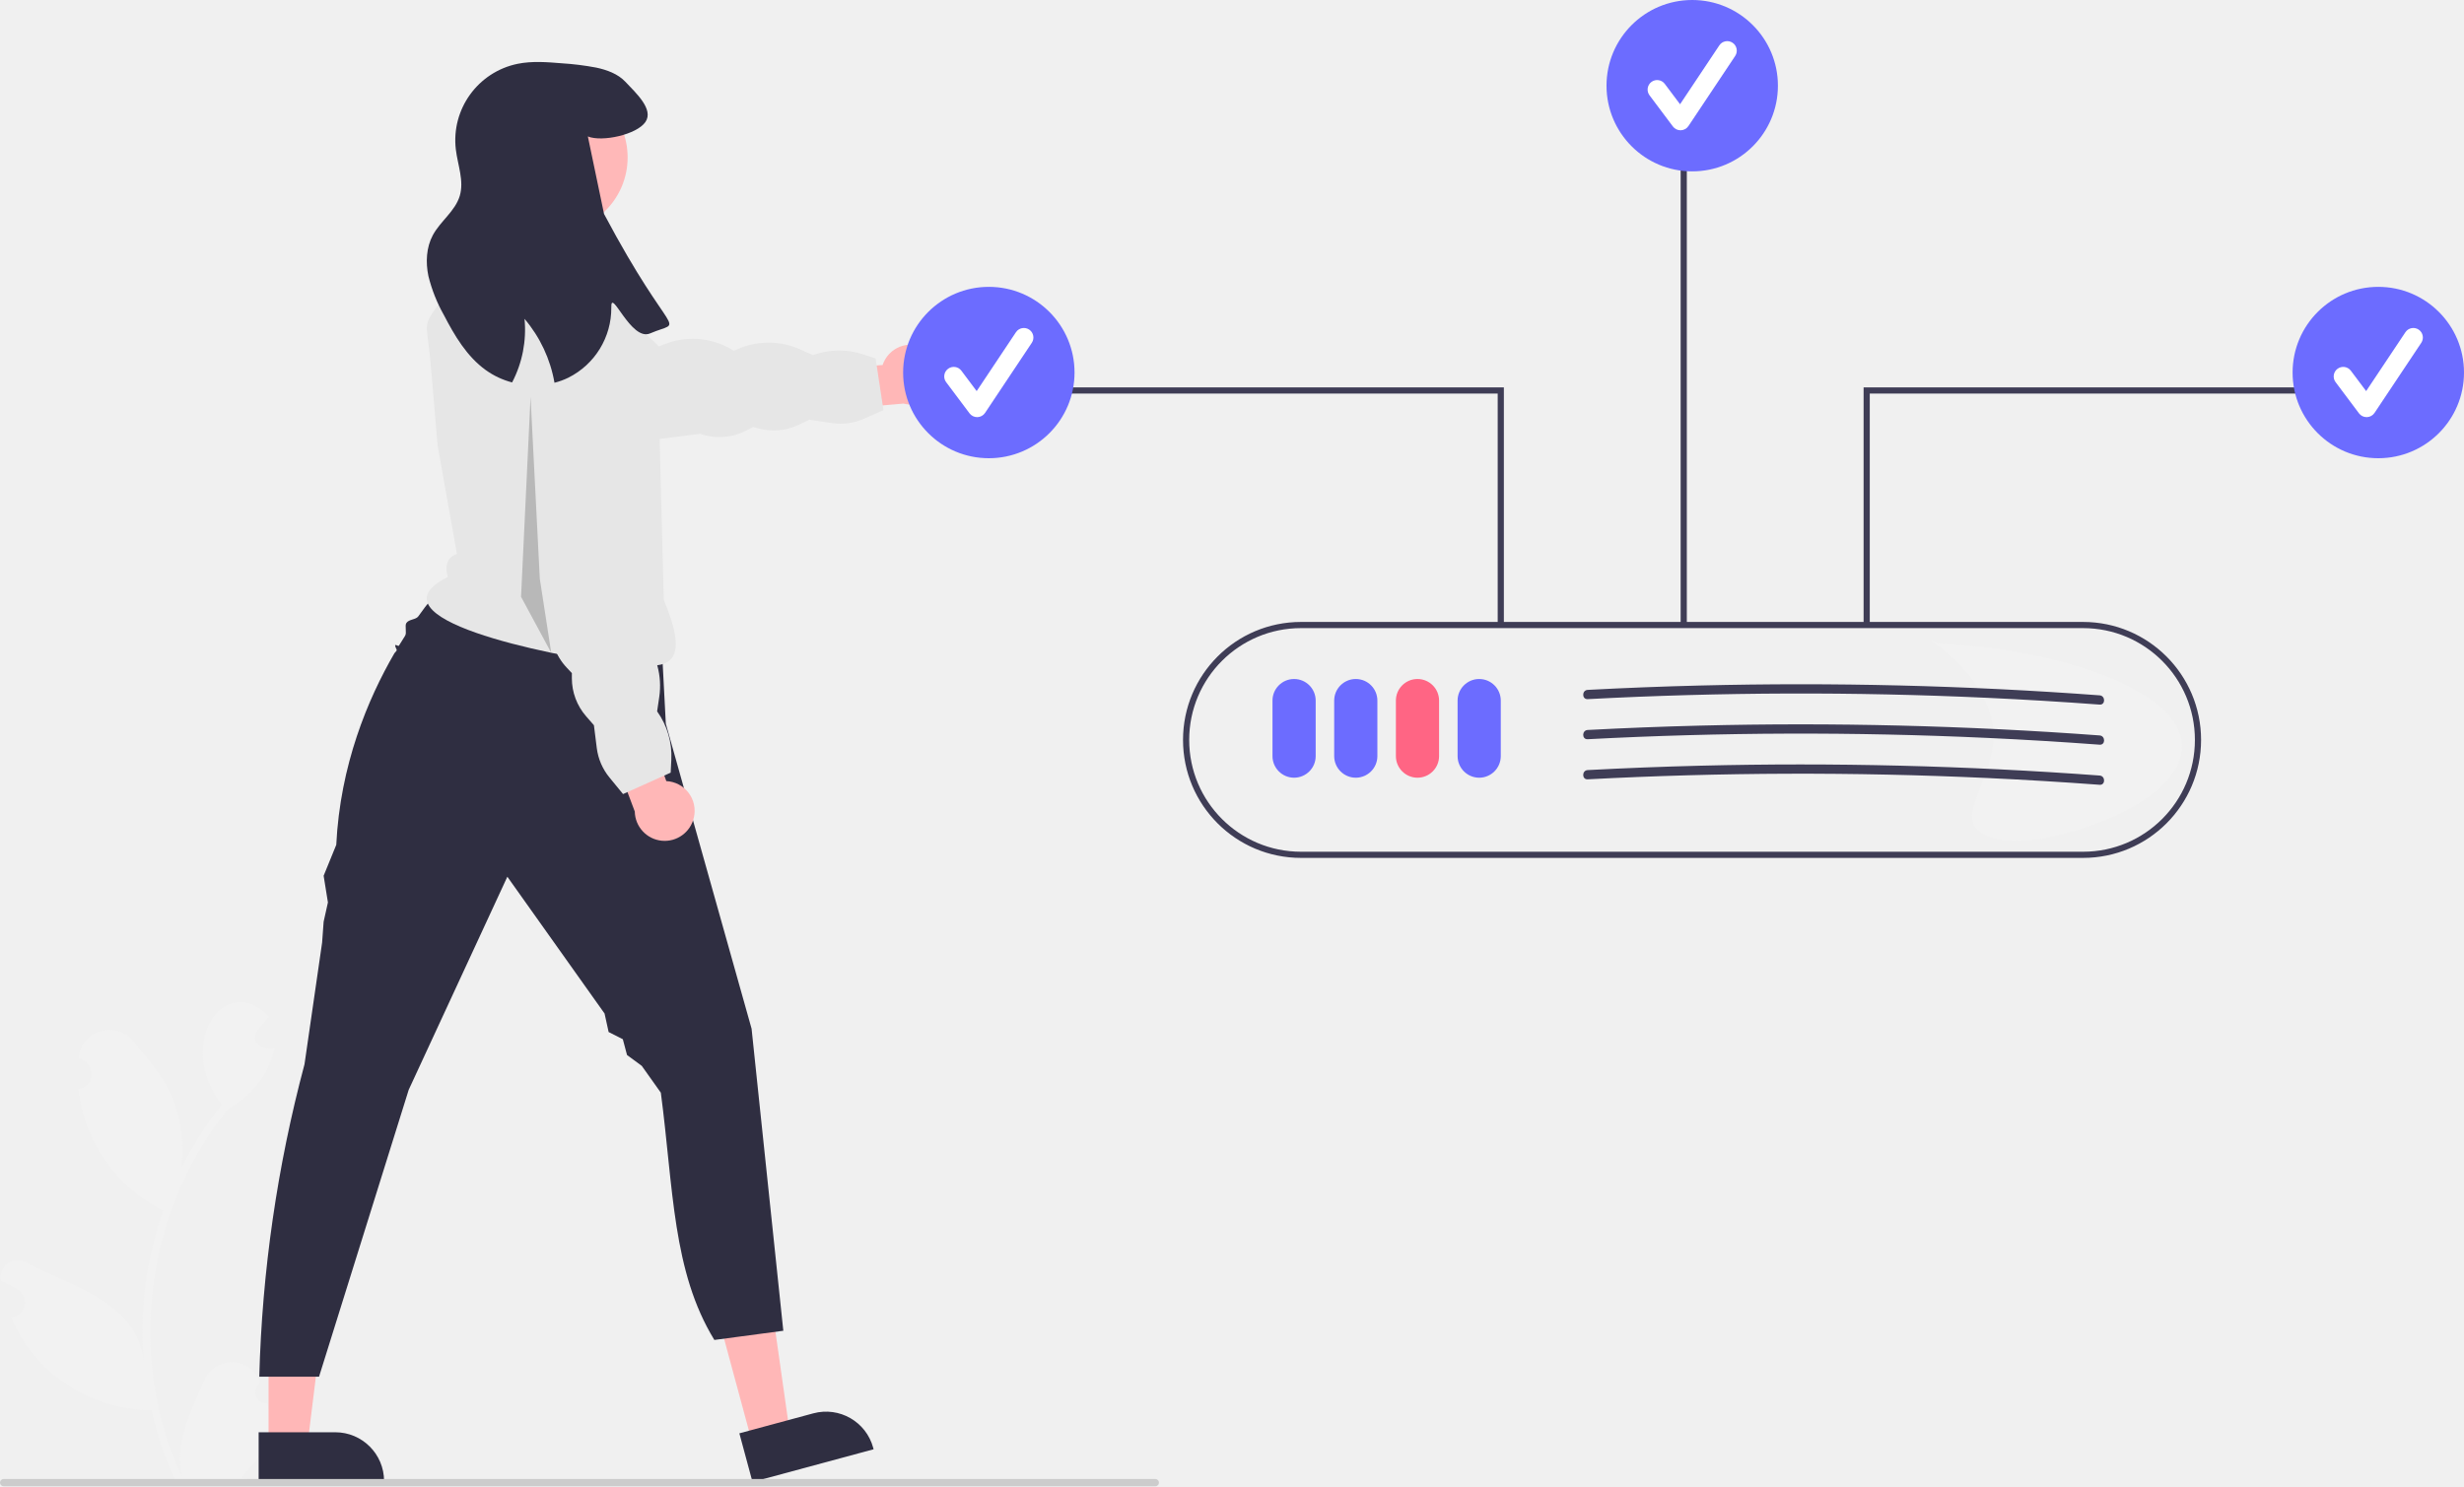
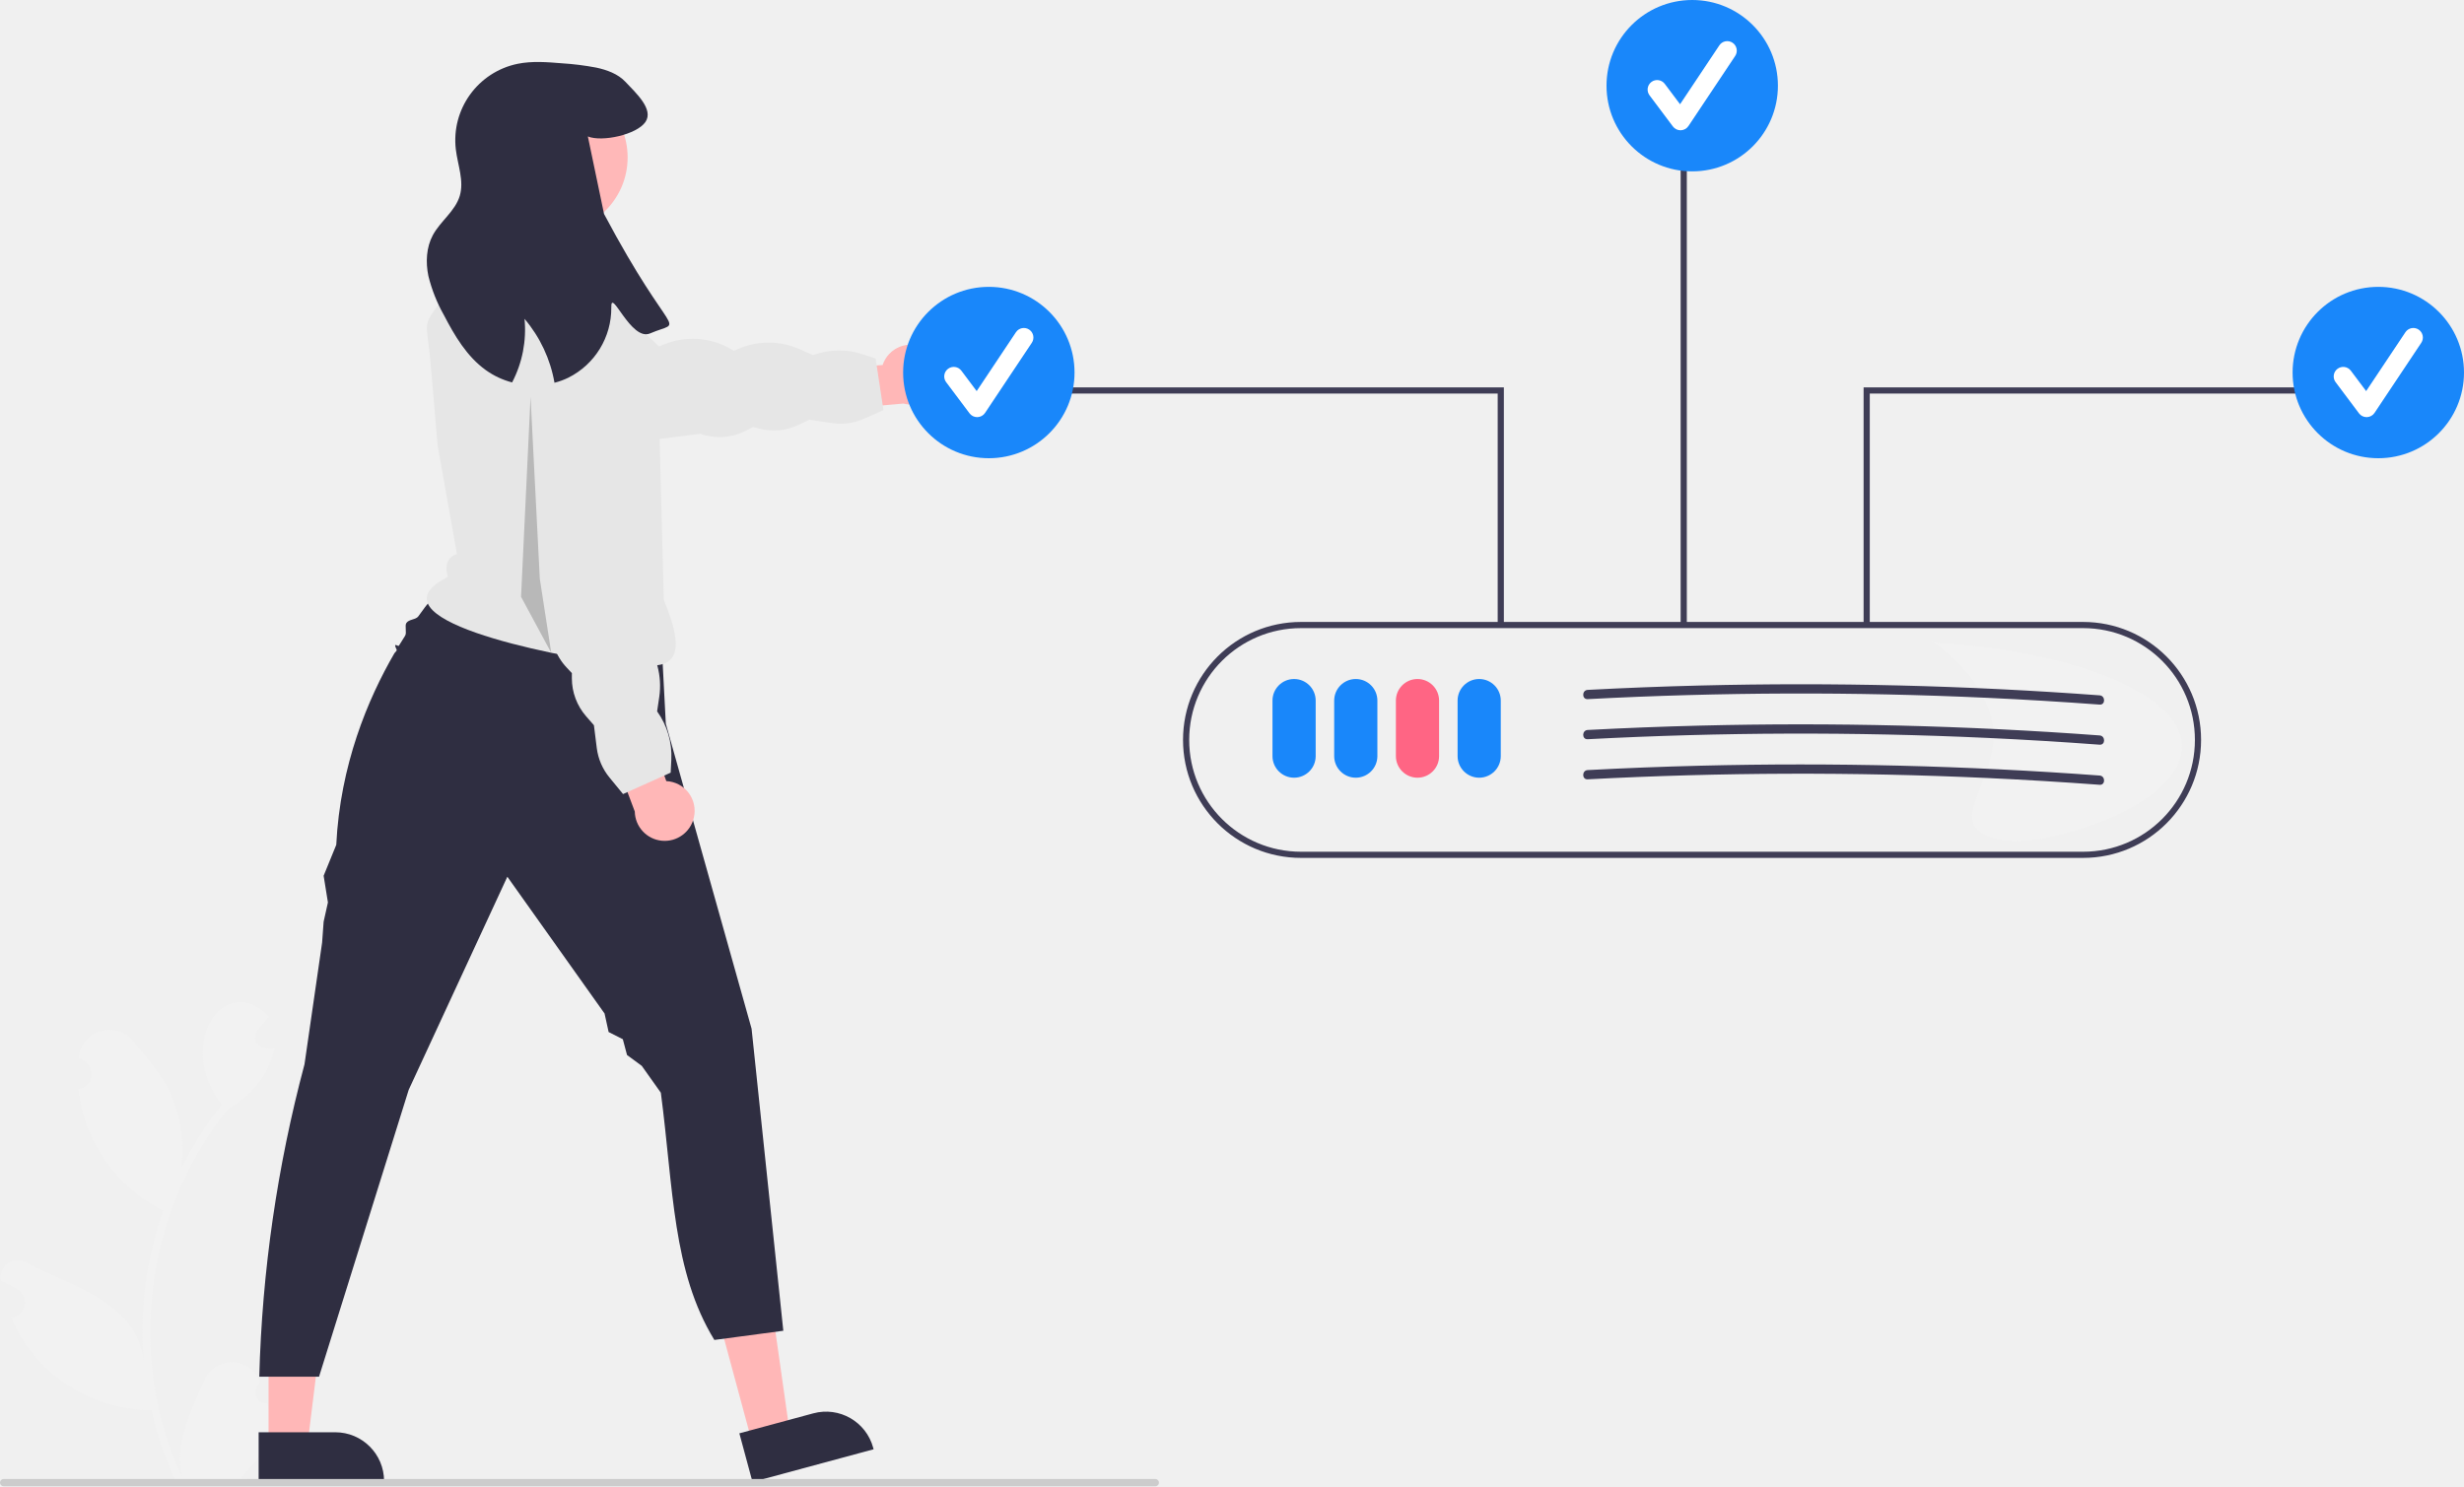
<svg xmlns="http://www.w3.org/2000/svg" data-name="Layer 1" width="798.704" height="481.873" viewBox="0 0 798.704 481.873">
  <path d="M287.178,664.086a3.613,3.613,0,0,1-2.619-6.263c.091-.362.156-.622.248-.984a9.707,9.707,0,0,0-17.997-.17c-4.282,10.023-9.825,20.4-7.068,31.44-18.206-38.585-12.015-86.582,14.891-119.58,7.437-4.097,13.465-11.376,15.034-19.827-3.681,1.247-8.27-1.747-5.502-5.624,1.2-1.482,2.411-2.952,3.61-4.434-13.982-14.89-30.641,8.512-15.251,28.609a115.847,115.847,0,0,0-13.011,20.352,48.709,48.709,0,0,0-2.908-22.624c-2.783-6.715-8.001-12.37-12.595-18.175-5.586-7.073-17.083-3.81-17.835,5.166,5.155,1.694,5.825,9.141-.072,10.16,1.545,16.698,12.453,32.043,27.478,39.366a116.299,116.299,0,0,0-6.355,48.611c-2.652-19.25-23.316-23.921-37.759-31.572a5.626,5.626,0,0,0-8.58,5.699,32.495,32.495,0,0,1,5.696,3.005,4.911,4.911,0,0,1-2.282,8.965c7.28,18.018,26.102,30.117,45.434,30.049a119.562,119.562,0,0,0,8.032,23.447h28.692c.103-.319.195-.648.288-.967a32.599,32.599,0,0,1-7.939-.473c7.026-8.319,12.46-12.563,8.371-24.177Z" transform="translate(-200.6481 -209.0637)" fill="#f2f2f2" />
  <polygon points="149.443 155.77 154.114 197.9 213.77 198.929 206.57 148.529 149.443 155.77" fill="#ffb7b7" />
  <polygon points="243.842 467.83 256.016 464.542 249.125 416.022 231.158 420.875 243.842 467.83" fill="#ffb7b7" />
  <path d="M440.312,673.758l23.974-6.476.001-0a15.827,15.827,0,0,1,19.405,11.152l.134.496L444.573,689.533Z" transform="translate(-200.6481 -209.0637)" fill="#2f2e41" />
  <polygon points="87.055 468.468 99.665 468.467 105.664 419.829 87.053 419.83 87.055 468.468" fill="#ffb7b7" />
  <path d="M284.486,673.415l24.833-.001h.001a15.827,15.827,0,0,1,15.826,15.826v.514l-40.66.002Z" transform="translate(-200.6481 -209.0637)" fill="#2f2e41" />
  <path d="M353.816,382.449l-8.494,15.289a102.113,102.113,0,0,0-9.092,11.164c-.786,1.092-3.018.896-3.855,2.137-.6.888.206,3.178-.412,4.141q-.994,1.547-2.01,3.22c-.248.409-2.047-1.401-.747,1.245.212.43-.49.83-.735,1.253-8.609,14.841-17.547,36.165-18.822,62.062l-4.095,10.033,1.392,8.642-1.392,6.259-.491,6.753-.769,5.316-4.94,34.139A437.551,437.551,0,0,0,284.693,655.407h19.371l29.067-93.022,31.972-69.081,31.515,44.351,1.318,5.999,4.604,2.336,1.356,5.114,4.788,3.531,6.175,8.69c4.099,31.065,3.73,57.964,17.348,80.161l22.351-2.98-10.286-97.941-27.798-98.875-2.815-53.836Z" transform="translate(-200.6481 -209.0637)" fill="#2f2e41" />
  <path d="M348.766,388.688,342.509,353.497l-2.297-26.79c-1.301-15.196-3.437-10.646,5.573-22.952l22.351-14.9h17.881l8.94,14.9,18.071,16.381c11.705,11.769,2.541,23.036,1.264,24.488l1.526,58.964c12.102,28.596-7.363,19.644-14.9,20.861-22.351-2.98-81.953-14.9-55.132-28.311C344.739,392.095,345.81,389.671,348.766,388.688Z" transform="translate(-200.6481 -209.0637)" fill="#e6e6e6" />
  <path d="M500.491,321.961a9.645,9.645,0,0,0-13.749,5.449l-21.98,1.617-2.275,13.597,31.009-2.719a9.697,9.697,0,0,0,6.996-17.943Z" transform="translate(-200.6481 -209.0637)" fill="#ffb7b7" />
  <path d="M487.021,342.045l-6.362,2.801a18.775,18.775,0,0,1-10.336,1.386l-7.332-1.094-3.461,1.653a18.775,18.775,0,0,1-13.15,1.138l-1.596-.447-2.164,1.136a18.775,18.775,0,0,1-15.001,1.073h0l-13.49,1.736-38.704-24.739a12.788,12.788,0,0,1-5.397-2.514,12.414,12.414,0,0,1,9.633-21.933l34.434,19.217,1.579-.657a24.764,24.764,0,0,1,22.354,1.694l.491.298,1.541-.659a24.764,24.764,0,0,1,19.804.146l4.302,1.915h0a24.764,24.764,0,0,1,16.33-.222l3.99,1.333Z" transform="translate(-200.6481 -209.0637)" fill="#e6e6e6" />
  <path d="M425.576,474.08a9.645,9.645,0,0,0-8.944-11.778L409.164,441.566l-13.708,1.464,10.956,29.136a9.697,9.697,0,0,0,19.163,1.914Z" transform="translate(-200.6481 -209.0637)" fill="#ffb7b7" />
  <path d="M402.609,466.505l-4.408-5.375a18.775,18.775,0,0,1-4.114-9.583l-.918-7.356-2.522-2.889a18.775,18.775,0,0,1-4.631-12.36l.001-1.657-1.677-1.779a18.775,18.775,0,0,1-5.067-14.16h0l-5.299-12.527-3.681-61.805-.723-12.731a12.788,12.788,0,0,1,.97-5.874,12.414,12.414,0,0,1,23.716,3.381l8.574,68.938,1.057,1.345a24.764,24.764,0,0,1,4.378,21.987l-.155.553,1.049,1.307a24.764,24.764,0,0,1,5.184,19.114l-.688,4.659h0a24.764,24.764,0,0,1,4.604,15.669l-.211,4.202Z" transform="translate(-200.6481 -209.0637)" fill="#e6e6e6" />
  <circle cx="179.139" cy="51.034" r="24.306" fill="#ffb8b8" />
  <path d="M396.447,278.425l-5.245-25.122c4.604,1.877,15.839-.581,18.655-4.679,2.816-4.098-3.084-9.417-6.482-13.038-2.444-2.593-5.975-3.859-9.447-4.604a91.009,91.009,0,0,0-11.205-1.401c-4.753-.387-9.566-.775-14.245.164A25.302,25.302,0,0,0,348.408,257.534c.611,5.051,2.727,10.177,1.267,15.049-1.49,4.947-6.258,8.166-8.717,12.71-2.146,3.993-2.369,8.821-1.445,13.261a50.02,50.02,0,0,0,5.007,12.621c3.487,6.72,7.465,13.47,13.604,17.881a25.822,25.822,0,0,0,8.523,3.993,36.811,36.811,0,0,0,4.023-20.622,43.503,43.503,0,0,1,9.715,20.727,23.116,23.116,0,0,0,4.485-1.639,25.188,25.188,0,0,0,13.932-22.753c-.209-6.735,6.358,11.043,12.546,8.404C422.851,312.26,418.879,320.677,396.447,278.425Z" transform="translate(-200.6481 -209.0637)" fill="#2f2e41" />
  <path d="M905.548,443.451c-8.602-13.342-40.581-24.086-76.804-25.803l-2.118-.944c14.627,10.556,21.593,22.595,19.951,34.481-.945,6.841-4.667,13.584-6.437,20.402-.973,3.747.25,8.501,9.631,9.817,6.343.89,13.341-.349,18.924-1.789C898.805,471.85,914.149,456.793,905.548,443.451Z" transform="translate(-200.6481 -209.0637)" fill="#f2f2f2" />
  <path d="M200.648,689.746a1.186,1.186,0,0,0,1.19,1.19h373.29a1.19,1.19,0,0,0,0-2.38h-373.29A1.187,1.187,0,0,0,200.648,689.746Z" transform="translate(-200.6481 -209.0637)" fill="#ccc" />
  <path d="M875.875,487.203h-253.5a38.25,38.25,0,0,1,0-76.5h253.5a38.25,38.25,0,1,1,0,76.5Zm-253.5-74.5a36.25,36.25,0,0,0,0,72.5h253.5a36.25,36.25,0,1,0,0-72.5Z" transform="translate(-200.6481 -209.0637)" fill="#3f3d56" />
-   <path d="M620.125,461.203a7.008,7.008,0,0,1-7-7v-18a7,7,0,0,1,14,0v18A7.008,7.008,0,0,1,620.125,461.203Z" transform="translate(-200.6481 -209.0637)" fill="#6c6cff" />
-   <path d="M640.125,461.203a7.008,7.008,0,0,1-7-7v-18a7,7,0,0,1,14,0v18A7.008,7.008,0,0,1,640.125,461.203Z" transform="translate(-200.6481 -209.0637)" fill="#6c6cff" />
+   <path d="M620.125,461.203a7.008,7.008,0,0,1-7-7v-18a7,7,0,0,1,14,0v18A7.008,7.008,0,0,1,620.125,461.203Z" transform="translate(-200.6481 -209.0637)" fill="#1987fa" />
+   <path d="M640.125,461.203a7.008,7.008,0,0,1-7-7v-18a7,7,0,0,1,14,0v18A7.008,7.008,0,0,1,640.125,461.203Z" transform="translate(-200.6481 -209.0637)" fill="#1987fa" />
  <path d="M660.125,461.203a7.008,7.008,0,0,1-7-7v-18a7,7,0,0,1,14,0v18A7.008,7.008,0,0,1,660.125,461.203Z" transform="translate(-200.6481 -209.0637)" fill="#ff6584" />
-   <path d="M680.125,461.203a7.008,7.008,0,0,1-7-7v-18a7,7,0,0,1,14,0v18A7.008,7.008,0,0,1,680.125,461.203Z" transform="translate(-200.6481 -209.0637)" fill="#6c6cff" />
+   <path d="M680.125,461.203a7.008,7.008,0,0,1-7-7v-18a7,7,0,0,1,14,0v18A7.008,7.008,0,0,1,680.125,461.203Z" transform="translate(-200.6481 -209.0637)" fill="#1987fa" />
  <polygon points="487.477 202.64 485.477 202.64 485.477 127.597 342.82 127.597 342.82 125.597 487.477 125.597 487.477 202.64" fill="#3f3d56" />
-   <circle cx="320.53" cy="120.78" r="27.78" fill="#6c6cff" />
+   <circle cx="320.53" cy="120.78" r="27.78" fill="#1987fa" />
  <path d="M517.388,344.302a3.089,3.089,0,0,1-2.472-1.236l-7.579-10.105a3.09,3.09,0,1,1,4.944-3.708l4.958,6.611,12.735-19.102a3.09,3.09,0,0,1,5.142,3.428l-15.158,22.736a3.091,3.091,0,0,1-2.485,1.375C517.446,344.301,517.417,344.302,517.388,344.302Z" transform="translate(-200.6481 -209.0637)" fill="#fff" />
  <polygon points="606.084 202.64 604.084 202.64 604.084 125.597 748.741 125.597 748.741 127.597 606.084 127.597 606.084 202.64" fill="#3f3d56" />
-   <circle cx="770.924" cy="120.78" r="27.78" fill="#6c6cff" />
+   <circle cx="770.924" cy="120.78" r="27.78" fill="#1987fa" />
  <path d="M967.782,344.302a3.089,3.089,0,0,1-2.472-1.236l-7.579-10.105a3.09,3.09,0,1,1,4.944-3.708L967.634,335.863l12.735-19.102a3.09,3.09,0,0,1,5.142,3.428l-15.158,22.736a3.091,3.091,0,0,1-2.485,1.375C967.839,344.301,967.811,344.302,967.782,344.302Z" transform="translate(-200.6481 -209.0637)" fill="#fff" />
  <rect x="544.781" y="42.893" width="2" height="159.747" fill="#3f3d56" />
-   <circle cx="548.53" cy="27.78" r="27.78" fill="#6c6cff" />
+   <circle cx="548.53" cy="27.78" r="27.78" fill="#1987fa" />
  <path d="M745.388,251.302a3.089,3.089,0,0,1-2.472-1.236l-7.579-10.105a3.09,3.09,0,1,1,4.944-3.708l4.958,6.611,12.735-19.102a3.09,3.09,0,0,1,5.142,3.428l-15.158,22.736a3.091,3.091,0,0,1-2.485,1.375C745.446,251.301,745.417,251.302,745.388,251.302Z" transform="translate(-200.6481 -209.0637)" fill="#fff" />
  <path d="M715.293,435.728q32.4-1.708,64.856-1.818,32.32-.104,64.618,1.39,18.254.844,36.479,2.199c1.926.143,1.917-2.858,0-3q-32.356-2.399-64.803-3.201-32.31-.793-64.633.011-18.268.455-36.518,1.42c-1.921.101-1.933,3.102,0,3Z" transform="translate(-200.6481 -209.0637)" fill="#3f3d56" />
  <path d="M715.293,448.728q32.4-1.708,64.856-1.818,32.32-.104,64.618,1.39,18.254.844,36.479,2.199c1.926.143,1.917-2.858,0-3q-32.356-2.399-64.803-3.201-32.31-.793-64.633.011-18.268.455-36.518,1.42c-1.921.101-1.933,3.102,0,3Z" transform="translate(-200.6481 -209.0637)" fill="#3f3d56" />
  <path d="M715.293,461.728q32.4-1.708,64.856-1.818,32.32-.104,64.618,1.39,18.254.844,36.479,2.199c1.926.143,1.917-2.858,0-3q-32.356-2.399-64.803-3.201-32.31-.793-64.633.011-18.268.455-36.518,1.42c-1.921.101-1.933,3.102,0,3Z" transform="translate(-200.6481 -209.0637)" fill="#3f3d56" />
  <polygon points="171.977 128.64 168.898 193.49 178.686 211.64 174.977 187.64 171.977 128.64" opacity="0.2" />
</svg>
